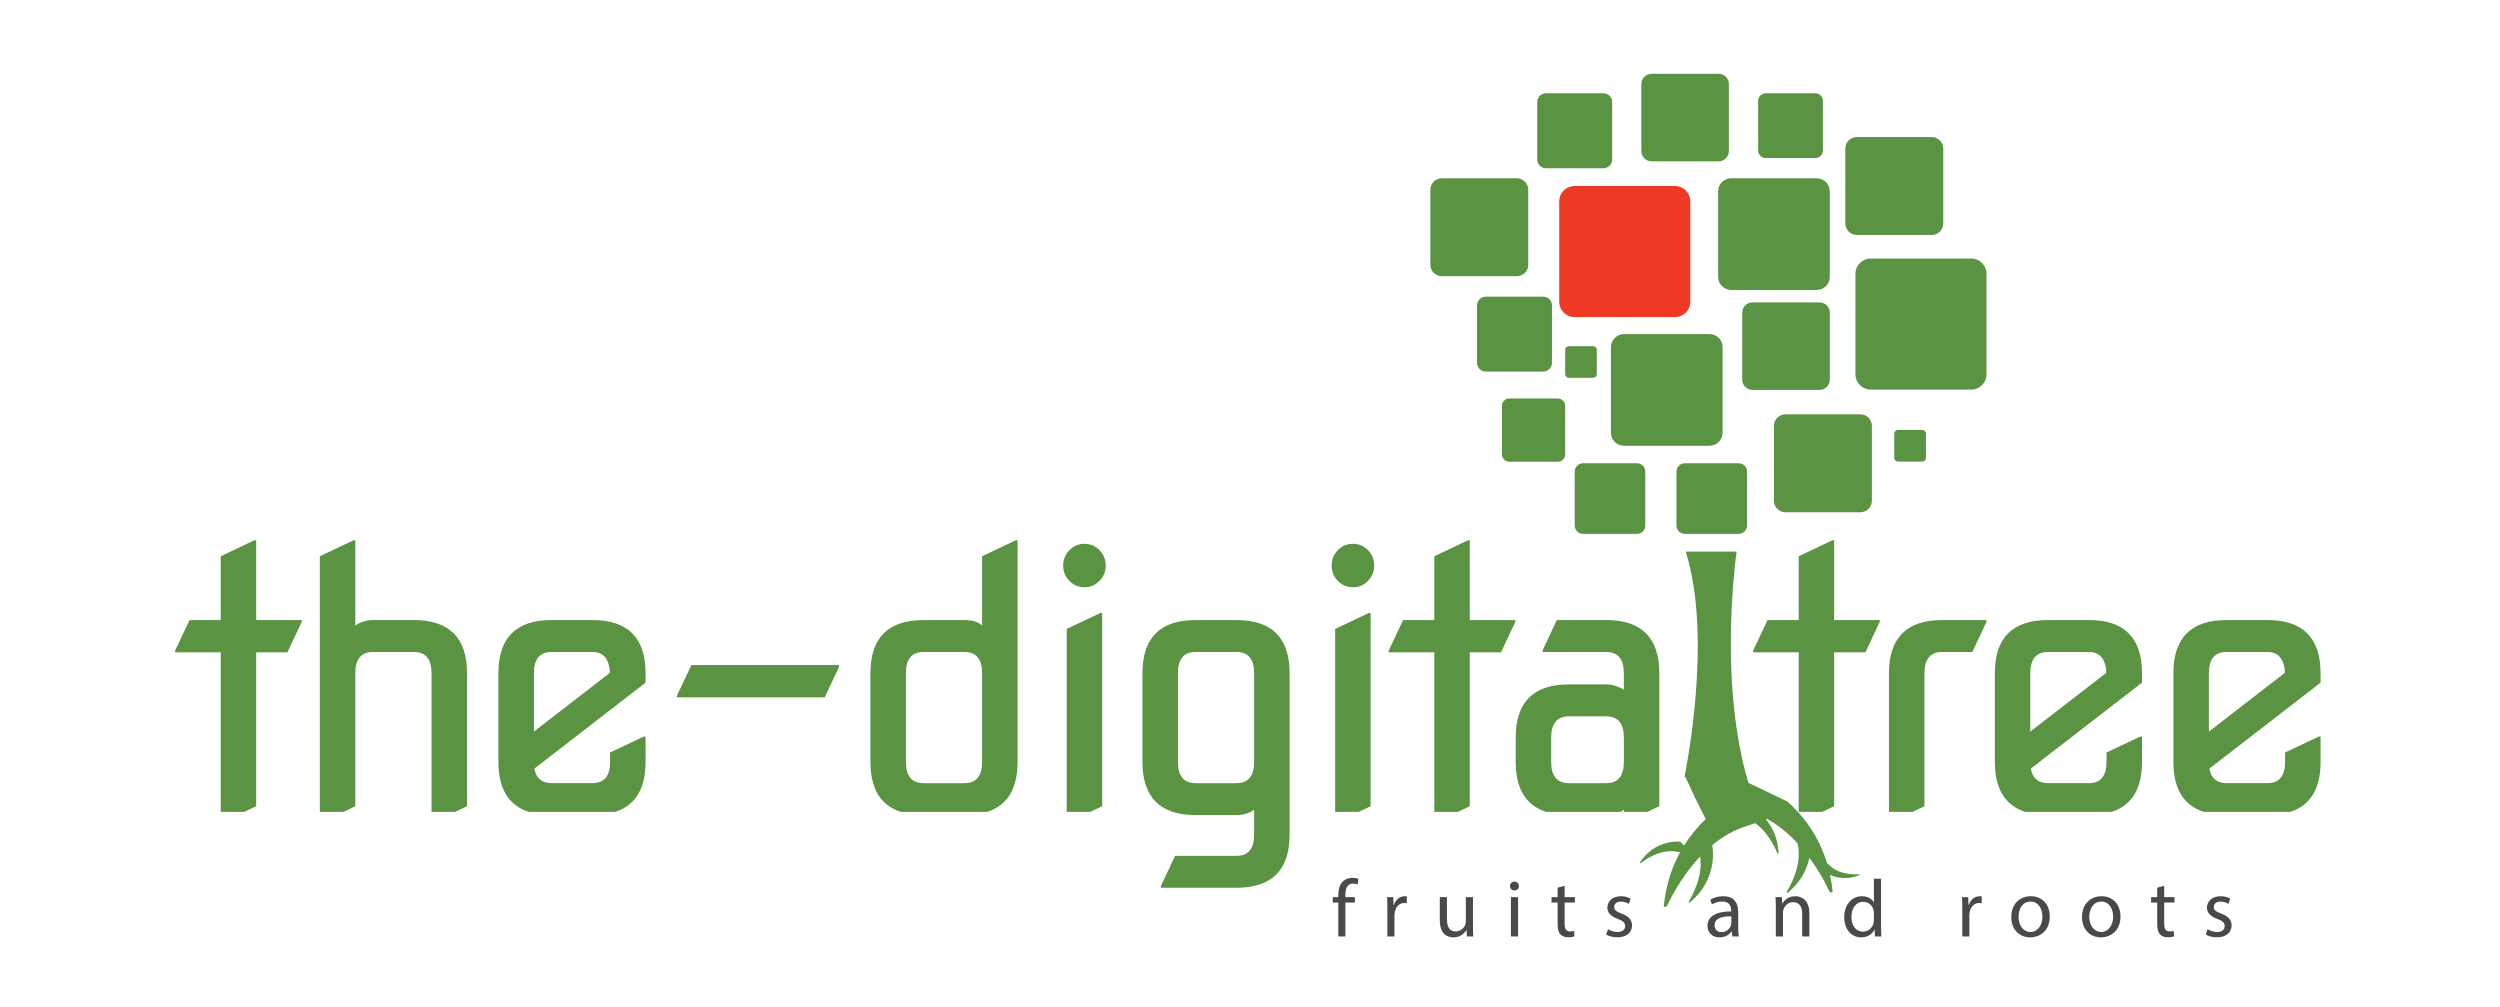
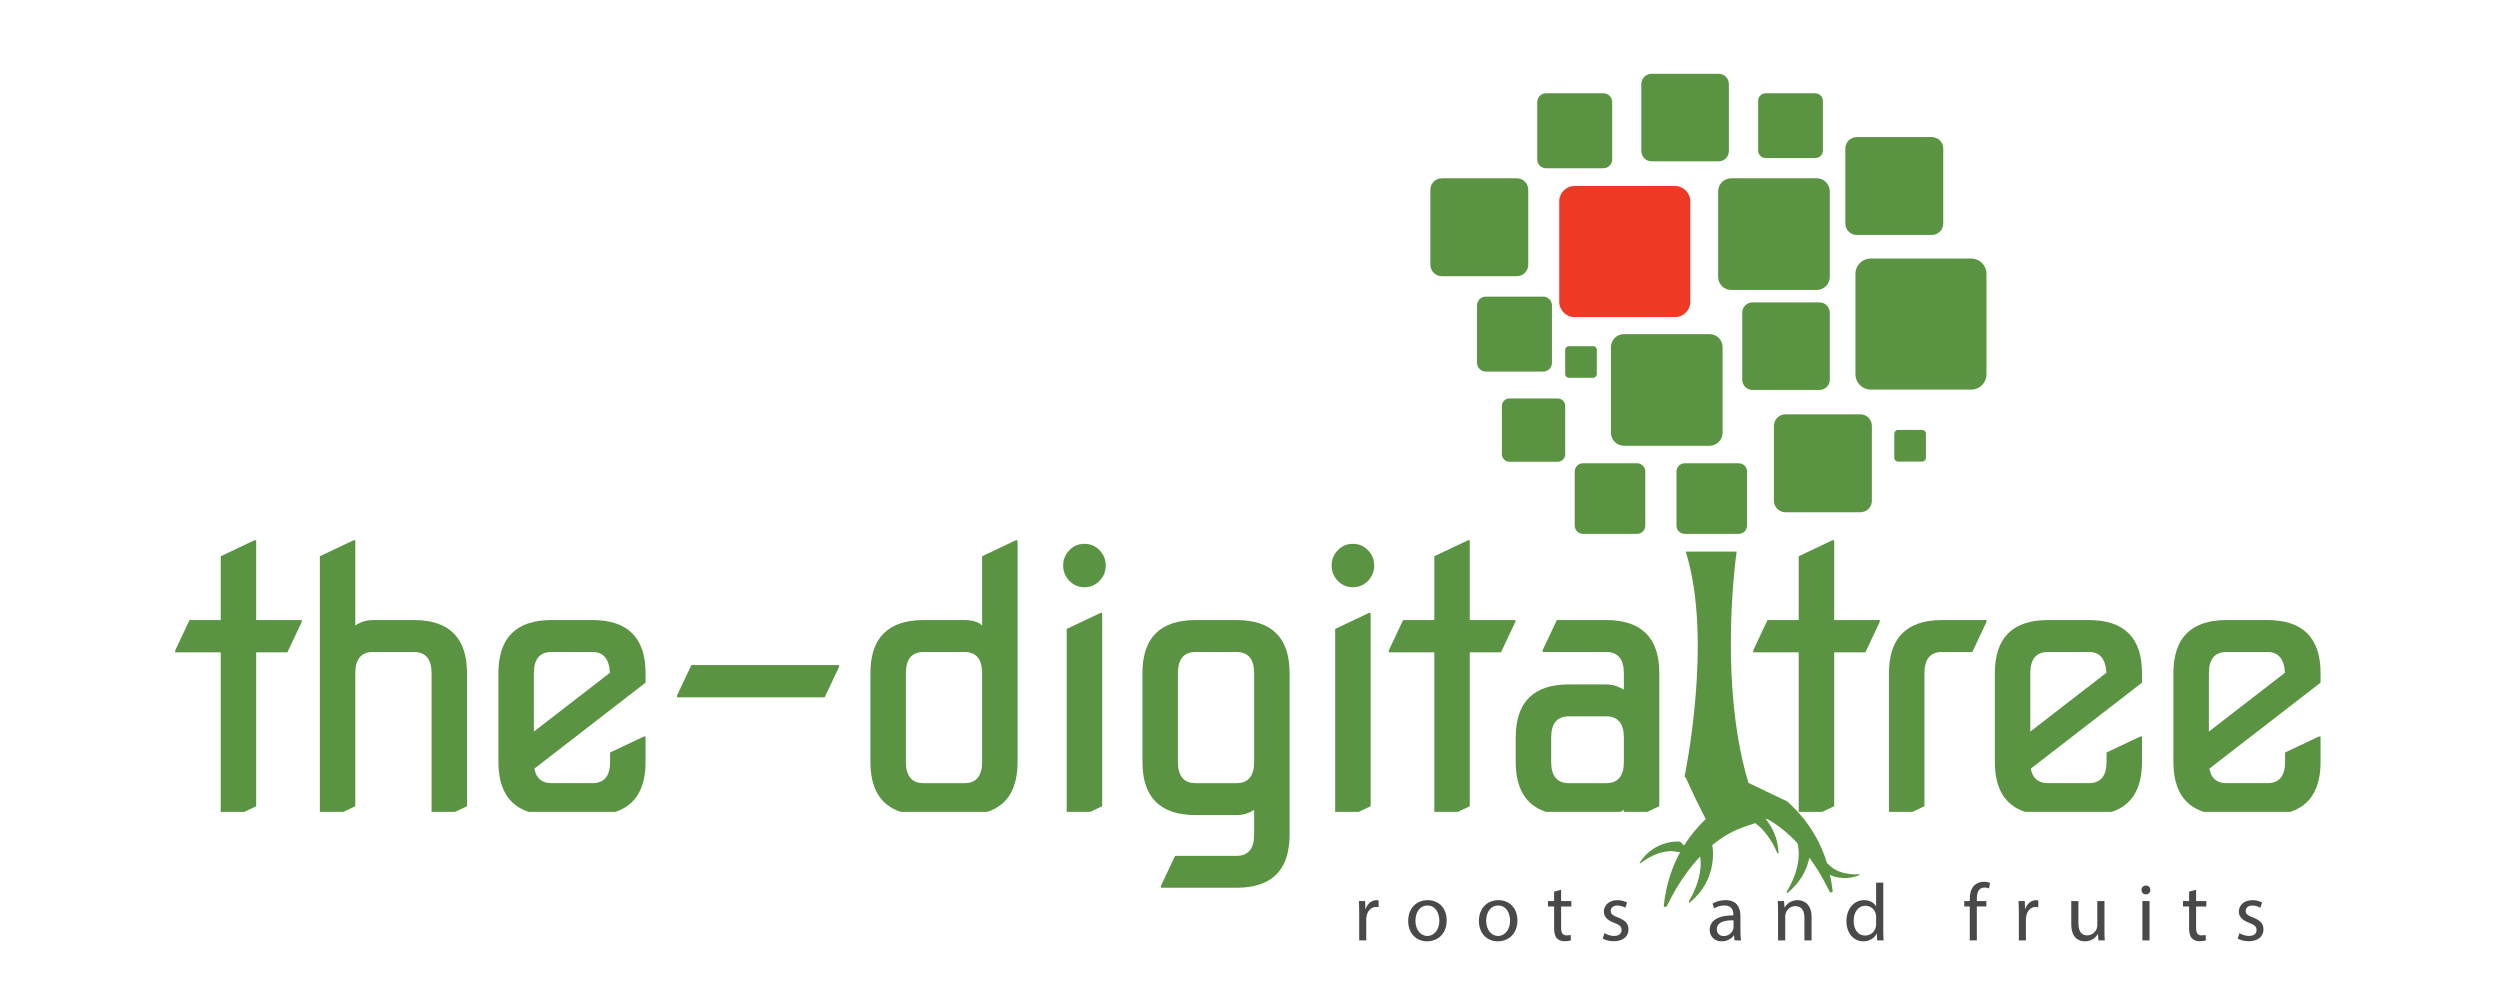
<svg xmlns="http://www.w3.org/2000/svg" version="1.1" id="Layer_1" x="0px" y="0px" width="400px" height="161px" viewBox="0 0 400 161" enable-background="new 0 0 400 161" xml:space="preserve">
-   <g>
-     <path fill="#49494A" d="M214.128,149.837v-5.428h-0.885v-0.872h0.885v-0.299c0-0.885,0.195-1.692,0.729-2.2   c0.43-0.417,1.003-0.585,1.536-0.585c0.403,0,0.755,0.091,0.977,0.182l-0.156,0.885c-0.17-0.078-0.404-0.143-0.729-0.143   c-0.976,0-1.224,0.859-1.224,1.822v0.338h1.523v0.872h-1.523v5.428H214.128z" />
-     <path fill="#49494A" d="M221.98,145.503c0-0.742-0.013-1.379-0.052-1.965h1.002l0.039,1.237h0.052   c0.286-0.846,0.977-1.38,1.744-1.38c0.13,0,0.222,0.013,0.325,0.039v1.081c-0.117-0.026-0.234-0.039-0.39-0.039   c-0.808,0-1.38,0.611-1.536,1.471c-0.026,0.156-0.052,0.338-0.052,0.534v3.358h-1.133V145.503z" />
-     <path fill="#49494A" d="M235.677,148.119c0,0.651,0.013,1.224,0.052,1.718h-1.015l-0.065-1.028h-0.026   c-0.299,0.508-0.963,1.171-2.082,1.171c-0.989,0-2.174-0.546-2.174-2.759v-3.684h1.145v3.488c0,1.198,0.364,2.004,1.405,2.004   c0.769,0,1.302-0.534,1.51-1.041c0.065-0.169,0.105-0.377,0.105-0.586v-3.866h1.145V148.119z" />
-     <path fill="#49494A" d="M243.023,141.767c0.013,0.391-0.274,0.703-0.729,0.703c-0.403,0-0.69-0.312-0.69-0.703   c0-0.403,0.3-0.716,0.716-0.716C242.749,141.051,243.023,141.364,243.023,141.767z M241.747,149.837v-6.3h1.146v6.3H241.747z" />
-     <path fill="#49494A" d="M250.341,141.728v1.809h1.64v0.872h-1.64v3.397c0,0.781,0.221,1.223,0.858,1.223   c0.3,0,0.521-0.039,0.664-0.078l0.052,0.859c-0.221,0.091-0.572,0.156-1.015,0.156c-0.534,0-0.963-0.169-1.236-0.482   c-0.326-0.338-0.442-0.898-0.442-1.64v-3.436h-0.977v-0.872h0.977v-1.51L250.341,141.728z" />
-     <path fill="#49494A" d="M257.282,148.666c0.339,0.221,0.938,0.456,1.51,0.456c0.833,0,1.224-0.417,1.224-0.937   c0-0.547-0.325-0.846-1.172-1.159c-1.132-0.403-1.666-1.028-1.666-1.783c0-1.015,0.82-1.848,2.174-1.848   c0.638,0,1.197,0.182,1.549,0.391l-0.286,0.833c-0.247-0.156-0.703-0.365-1.288-0.365c-0.678,0-1.055,0.391-1.055,0.859   c0,0.52,0.377,0.755,1.197,1.067c1.094,0.417,1.653,0.963,1.653,1.9c0,1.106-0.859,1.888-2.357,1.888   c-0.689,0-1.327-0.169-1.77-0.43L257.282,148.666z" />
-     <path fill="#49494A" d="M277.178,149.837l-0.091-0.794h-0.039c-0.352,0.495-1.028,0.937-1.927,0.937   c-1.275,0-1.927-0.898-1.927-1.809c0-1.523,1.354-2.356,3.788-2.343v-0.13c0-0.52-0.143-1.457-1.432-1.457   c-0.586,0-1.197,0.182-1.64,0.468l-0.261-0.755c0.521-0.338,1.275-0.559,2.069-0.559c1.927,0,2.396,1.314,2.396,2.577v2.356   c0,0.546,0.025,1.08,0.103,1.51H277.178z M277.009,146.622c-1.25-0.026-2.669,0.195-2.669,1.419c0,0.742,0.495,1.094,1.081,1.094   c0.819,0,1.34-0.521,1.522-1.055c0.039-0.117,0.065-0.247,0.065-0.364V146.622z" />
-     <path fill="#49494A" d="M284.133,145.242c0-0.65-0.013-1.184-0.052-1.705h1.015l0.065,1.041h0.026   c0.311-0.599,1.041-1.184,2.082-1.184c0.872,0,2.226,0.52,2.226,2.681v3.762h-1.146v-3.631c0-1.015-0.377-1.861-1.457-1.861   c-0.756,0-1.341,0.534-1.536,1.171c-0.053,0.143-0.078,0.338-0.078,0.534v3.788h-1.146V145.242z" />
-     <path fill="#49494A" d="M300.968,140.596v7.614c0,0.56,0.013,1.197,0.052,1.627h-1.027l-0.053-1.093h-0.025   c-0.352,0.703-1.12,1.236-2.148,1.236c-1.522,0-2.694-1.289-2.694-3.202c-0.013-2.096,1.289-3.384,2.825-3.384   c0.963,0,1.613,0.456,1.9,0.963h0.025v-3.762H300.968z M299.822,146.102c0-0.144-0.013-0.338-0.052-0.482   c-0.169-0.729-0.794-1.328-1.653-1.328c-1.185,0-1.887,1.041-1.887,2.434c0,1.275,0.624,2.33,1.861,2.33   c0.768,0,1.471-0.508,1.679-1.367c0.039-0.156,0.052-0.312,0.052-0.495V146.102z" />
-     <path fill="#49494A" d="M313.966,145.503c0-0.742-0.013-1.379-0.052-1.965h1.002l0.039,1.237h0.052   c0.286-0.846,0.977-1.38,1.744-1.38c0.13,0,0.222,0.013,0.325,0.039v1.081c-0.117-0.026-0.234-0.039-0.39-0.039   c-0.808,0-1.38,0.611-1.536,1.471c-0.026,0.156-0.053,0.338-0.053,0.534v3.358h-1.132V145.503z" />
-     <path fill="#49494A" d="M327.962,146.635c0,2.33-1.614,3.345-3.137,3.345c-1.705,0-3.021-1.249-3.021-3.241   c0-2.109,1.38-3.345,3.124-3.345C326.738,143.394,327.962,144.708,327.962,146.635z M322.964,146.7   c0,1.379,0.794,2.421,1.913,2.421c1.093,0,1.913-1.028,1.913-2.447c0-1.067-0.533-2.421-1.887-2.421   C323.549,144.253,322.964,145.503,322.964,146.7z" />
-     <path fill="#49494A" d="M339.278,146.635c0,2.33-1.614,3.345-3.137,3.345c-1.705,0-3.021-1.249-3.021-3.241   c0-2.109,1.38-3.345,3.124-3.345C338.055,143.394,339.278,144.708,339.278,146.635z M334.28,146.7c0,1.379,0.794,2.421,1.913,2.421   c1.093,0,1.913-1.028,1.913-2.447c0-1.067-0.533-2.421-1.887-2.421C334.865,144.253,334.28,145.503,334.28,146.7z" />
-     <path fill="#49494A" d="M346.272,141.728v1.809h1.64v0.872h-1.64v3.397c0,0.781,0.221,1.223,0.858,1.223   c0.3,0,0.521-0.039,0.664-0.078l0.052,0.859c-0.221,0.091-0.572,0.156-1.015,0.156c-0.534,0-0.963-0.169-1.236-0.482   c-0.326-0.338-0.442-0.898-0.442-1.64v-3.436h-0.977v-0.872h0.977v-1.51L346.272,141.728z" />
-     <path fill="#49494A" d="M353.214,148.666c0.339,0.221,0.938,0.456,1.51,0.456c0.833,0,1.224-0.417,1.224-0.937   c0-0.547-0.325-0.846-1.172-1.159c-1.132-0.403-1.666-1.028-1.666-1.783c0-1.015,0.82-1.848,2.174-1.848   c0.638,0,1.197,0.182,1.549,0.391l-0.286,0.833c-0.247-0.156-0.703-0.365-1.288-0.365c-0.678,0-1.055,0.391-1.055,0.859   c0,0.52,0.377,0.755,1.197,1.067c1.094,0.417,1.653,0.963,1.653,1.9c0,1.106-0.859,1.888-2.356,1.888   c-0.69,0-1.327-0.169-1.77-0.43L353.214,148.666z" />
-   </g>
  <path fill="#5A9341" d="M108.316,111.577v-0.283l2.298-4.879h23.629v0.284l-2.297,4.878H108.316z" />
-   <path fill="#5A9341" d="M191.301,130.414c-5.673,0-8.51-2.837-8.51-8.511V107.72c0-5.673,2.837-8.511,8.51-8.511h6.524  c5.673,0,8.511,2.837,8.511,8.511v25.814c0,5.672-2.837,8.508-8.511,8.508H185.74v-0.282l2.27-4.823h9.815  c1.891,0,2.836-1.134,2.836-3.403v-3.973c-0.793,0.568-1.739,0.852-2.836,0.852H191.301z M191.301,125.307h6.524  c1.891,0,2.836-1.134,2.836-3.404V107.72c0-2.27-0.945-3.405-2.836-3.405h-6.524c-1.891,0-2.836,1.135-2.836,3.405v14.183  C188.464,124.172,189.41,125.307,191.301,125.307z" />
+   <path fill="#5A9341" d="M191.301,130.414c-5.673,0-8.51-2.837-8.51-8.511V107.72c0-5.673,2.837-8.511,8.51-8.511h6.524  c5.673,0,8.511,2.837,8.511,8.511v25.814c0,5.672-2.837,8.508-8.511,8.508H185.74v-0.282l2.27-4.823h9.815  c1.891,0,2.836-1.134,2.836-3.403v-3.973c-0.793,0.568-1.739,0.852-2.836,0.852h-6.524V130.414z M191.301,125.307h6.524  c1.891,0,2.836-1.134,2.836-3.404V107.72c0-2.27-0.945-3.405-2.836-3.405h-6.524c-1.891,0-2.836,1.135-2.836,3.405v14.183  C188.464,124.172,189.41,125.307,191.301,125.307z" />
  <path fill="#5A9341" d="M54.948,129.896l1.902-0.901V107.72c0-2.27,0.946-3.405,2.836-3.405h6.525c1.891,0,2.837,1.135,2.837,3.405  v22.176h3.771l1.903-0.901V107.72c0-5.673-2.837-8.511-8.511-8.511h-6.525c-1.058,0-2.004,0.294-2.836,0.879V86.443h-0.284  l-5.389,2.554v40.899H54.948z" />
  <path fill="#5A9341" d="M84.586,129.896h13.865c3.226-1.052,4.84-3.716,4.84-7.994v-4.056h-0.284l-5.39,2.554v1.502  c0,2.27-0.946,3.404-2.836,3.404h-6.525c-1.57,0-2.487-0.776-2.752-2.331l17.787-13.753v-1.503c0-5.673-2.837-8.511-8.51-8.511  h-6.525c-5.674,0-8.51,2.837-8.51,8.511v14.183C79.747,126.181,81.361,128.844,84.586,129.896z M85.42,107.72  c0-2.27,0.945-3.405,2.837-3.405h6.525c1.759,0,2.694,1.109,2.808,3.329l-12.17,9.409V107.72z" />
-   <path fill="#5A9341" d="M171.1,92.939c-0.662-0.68-0.993-1.498-0.993-2.453c0-0.955,0.331-1.772,0.993-2.453  c0.662-0.682,1.465-1.022,2.412-1.022c0.945,0,1.75,0.34,2.411,1.022c0.662,0.68,0.993,1.498,0.993,2.453  c0,0.954-0.331,1.772-0.993,2.453c-0.662,0.683-1.466,1.021-2.411,1.021C172.565,93.961,171.762,93.622,171.1,92.939z   M174.445,129.896l1.902-0.901V98.074h-0.284l-5.39,2.553v29.269H174.445z" />
-   <path fill="#5A9341" d="M214.055,92.939c-0.662-0.68-0.993-1.498-0.993-2.453c0-0.955,0.331-1.772,0.993-2.453  c0.662-0.682,1.465-1.022,2.411-1.022c0.945,0,1.749,0.34,2.412,1.022c0.661,0.68,0.992,1.498,0.992,2.453  c0,0.954-0.331,1.772-0.992,2.453c-0.663,0.683-1.467,1.021-2.412,1.021C215.52,93.961,214.717,93.622,214.055,92.939z   M217.4,129.896l1.902-0.901V98.074h-0.284l-5.39,2.553v29.269H217.4z" />
+   <path fill="#5A9341" d="M171.1,92.939c-0.662-0.68-0.993-1.498-0.993-2.453s0.331-1.772,0.993-2.453  c0.662-0.682,1.465-1.022,2.412-1.022c0.945,0,1.75,0.34,2.411,1.022c0.662,0.68,0.993,1.498,0.993,2.453  c0,0.954-0.331,1.772-0.993,2.453c-0.662,0.683-1.466,1.021-2.411,1.021C172.565,93.961,171.762,93.622,171.1,92.939z   M174.445,129.896l1.902-0.901V98.074h-0.284l-5.39,2.553v29.269H174.445z" />
+   <path fill="#5A9341" d="M214.055,92.939c-0.662-0.68-0.993-1.498-0.993-2.453s0.331-1.772,0.993-2.453  c0.662-0.682,1.465-1.022,2.411-1.022c0.945,0,1.749,0.34,2.412,1.022c0.661,0.68,0.992,1.498,0.992,2.453  c0,0.954-0.331,1.772-0.992,2.453c-0.663,0.683-1.467,1.021-2.412,1.021C215.52,93.961,214.717,93.622,214.055,92.939z   M217.4,129.896l1.902-0.901V98.074h-0.284l-5.39,2.553v29.269H217.4z" />
  <polygon fill="#5A9341" points="229.49,129.896 233.26,129.896 235.162,128.996 235.162,104.373 240.155,104.373 242.455,99.493   242.455,99.21 235.162,99.21 235.162,86.443 234.879,86.443 229.49,88.998 229.49,99.21 224.497,99.21 222.199,104.089   222.199,104.373 229.49,104.373 " />
  <path fill="#5A9341" d="M247.354,129.896h11.943c0.183-0.098,0.36-0.206,0.52-0.335v0.335h3.772l1.903-0.901V107.72  c0-5.673-2.838-8.511-8.511-8.511h-7.887l-2.27,4.823v0.283h10.156c1.892,0,2.836,1.135,2.836,3.405v2.638  c-0.907-0.568-1.853-0.852-2.836-0.852h-5.956c-5.675,0-8.511,2.837-8.511,8.511v3.885  C242.515,126.181,244.129,128.844,247.354,129.896z M248.188,118.018c0-2.27,0.944-3.404,2.838-3.404h5.956  c1.892,0,2.836,1.134,2.836,3.404v3.885c0,2.27-0.944,3.404-2.836,3.404h-5.956c-1.893,0-2.838-1.134-2.838-3.404V118.018z" />
  <polygon fill="#5A9341" points="287.795,129.896 291.566,129.896 293.469,128.996 293.469,104.373 298.462,104.373 300.76,99.493   300.76,99.21 293.469,99.21 293.469,86.443 293.185,86.443 287.795,88.998 287.795,99.21 282.804,99.21 280.506,104.089   280.506,104.373 287.795,104.373 " />
-   <path fill="#5A9341" d="M306.009,129.896l1.902-0.901V107.72c0-2.27,0.946-3.405,2.837-3.405h4.823l2.27-4.822V99.21h-7.093  c-5.674,0-8.512,2.837-8.512,8.511v22.176H306.009z" />
+   <path fill="#5A9341" d="M306.009,129.896l1.902-0.901V107.72c0-2.27,0.946-3.405,2.837-3.405h4.823l2.27-4.822V99.21h-7.093  c-5.674,0-8.512,2.837-8.512,8.511v22.176h3.773V129.896z" />
  <path fill="#5A9341" d="M324.016,129.896h13.865c3.225-1.052,4.839-3.716,4.839-7.994v-4.056h-0.283l-5.391,2.554v1.502  c0,2.27-0.944,3.404-2.836,3.404h-6.523c-1.569,0-2.486-0.776-2.754-2.331l17.787-13.753v-1.503c0-5.673-2.837-8.511-8.51-8.511  h-6.523c-5.674,0-8.511,2.837-8.511,8.511v14.183C319.176,126.181,320.79,128.844,324.016,129.896z M324.849,107.72  c0-2.27,0.945-3.405,2.838-3.405h6.523c1.76,0,2.695,1.109,2.809,3.329l-12.17,9.409V107.72z" />
  <path fill="#5A9341" d="M352.586,129.896h13.865c3.225-1.052,4.84-3.716,4.84-7.994v-4.056h-0.284l-5.392,2.554v1.502  c0,2.27-0.943,3.404-2.836,3.404h-6.523c-1.569,0-2.486-0.776-2.753-2.331l17.788-13.753v-1.503c0-5.673-2.838-8.511-8.512-8.511  h-6.523c-5.673,0-8.511,2.837-8.511,8.511v14.183C347.745,126.181,349.36,128.844,352.586,129.896z M353.419,107.72  c0-2.27,0.945-3.405,2.837-3.405h6.523c1.76,0,2.696,1.109,2.81,3.329l-12.17,9.409V107.72z" />
  <path fill="#5A9341" d="M144.107,129.896h13.866c3.225-1.052,4.84-3.716,4.84-7.994V86.443h-0.284l-5.39,2.554v11.091  c-0.605-0.586-1.55-0.879-2.836-0.879h-6.525c-5.674,0-8.51,2.837-8.51,8.511v14.183  C139.268,126.181,140.883,128.844,144.107,129.896z M144.942,107.72c0-2.27,0.944-3.405,2.836-3.405h6.525  c1.891,0,2.836,1.135,2.836,3.405v14.183c0,2.27-0.946,3.404-2.836,3.404h-6.525c-1.892,0-2.836-1.134-2.836-3.404V107.72z" />
  <polygon fill="#5A9341" points="35.317,129.896 39.087,129.896 40.99,128.996 40.99,104.373 45.983,104.373 48.281,99.493   48.281,99.21 40.99,99.21 40.99,86.443 40.707,86.443 35.317,88.998 35.317,99.21 30.324,99.21 28.026,104.089 28.026,104.373   35.317,104.373 " />
  <path fill="#5A9341" d="M269.522,124.272c0,0,4.637-21.943,0.195-36.012h8.146c0,0-3.704,25.177,3.702,41.961L269.522,124.272z" />
-   <path fill="#EE3A24" d="M270.449,48.278c0,1.356-1.099,2.457-2.455,2.457h-16.064c-1.355,0-2.454-1.101-2.454-2.457V32.216  c0-1.354,1.1-2.455,2.454-2.455h16.064c1.356,0,2.455,1.101,2.455,2.455V48.278z" />
+   <path fill="#EE3A24" d="M270.449,48.278c0,1.356-1.099,2.457-2.455,2.457H251.93c-1.355,0-2.454-1.101-2.454-2.457V32.216  c0-1.354,1.1-2.455,2.454-2.455h16.064c1.356,0,2.455,1.101,2.455,2.455V48.278z" />
  <path fill="#5A9341" d="M317.841,59.879c0,1.356-1.1,2.458-2.457,2.458h-16.061c-1.354,0-2.454-1.102-2.454-2.458V43.818  c0-1.355,1.1-2.456,2.454-2.456h16.061c1.357,0,2.457,1.101,2.457,2.456V59.879z" />
-   <path fill="#5A9341" d="M275.614,69.231c0,1.154-0.936,2.092-2.092,2.092h-13.682c-1.154,0-2.092-0.938-2.092-2.092V55.548  c0-1.154,0.938-2.092,2.092-2.092h13.682c1.155,0,2.092,0.938,2.092,2.092V69.231z" />
+   <path fill="#5A9341" d="M275.614,69.231c0,1.154-0.936,2.092-2.092,2.092H259.84c-1.154,0-2.092-0.938-2.092-2.092V55.548  c0-1.154,0.938-2.092,2.092-2.092h13.682c1.155,0,2.092,0.938,2.092,2.092V69.231z" />
  <path fill="#5A9341" d="M292.767,44.3c0,1.154-0.939,2.092-2.094,2.092h-13.682c-1.153,0-2.091-0.938-2.091-2.092V30.619  c0-1.154,0.938-2.092,2.091-2.092h13.682c1.155,0,2.094,0.938,2.094,2.092V44.3z" />
  <path fill="#5A9341" d="M299.498,80.122c0,1.015-0.821,1.836-1.836,1.836h-11.997c-1.011,0-1.832-0.821-1.832-1.836V68.126  c0-1.012,0.821-1.834,1.832-1.834h11.997c1.015,0,1.836,0.822,1.836,1.834V80.122z" />
-   <path fill="#5A9341" d="M244.523,42.358c0,1.013-0.82,1.834-1.834,1.834H230.69c-1.012,0-1.833-0.822-1.833-1.834V30.361  c0-1.012,0.821-1.834,1.833-1.834h11.998c1.014,0,1.834,0.822,1.834,1.834V42.358z" />
+   <path fill="#5A9341" d="M244.523,42.358c0,1.013-0.82,1.834-1.834,1.834H230.69c-1.012,0-1.833-0.822-1.833-1.834V30.361  c0-1.012,0.821-1.834,1.833-1.834h11.998c1.014,0,1.834,0.822,1.834,1.834L244.523,42.358L244.523,42.358z" />
  <path fill="#5A9341" d="M310.921,35.76c0,1.013-0.823,1.834-1.836,1.834h-11.997c-1.012,0-1.834-0.821-1.834-1.834V23.762  c0-1.013,0.822-1.834,1.834-1.834h11.997c1.013,0,1.836,0.822,1.836,1.834V35.76z" />
  <path fill="#5A9341" d="M276.62,24.173c0,0.905-0.734,1.64-1.638,1.64h-10.727c-0.904,0-1.64-0.735-1.64-1.64V13.448  c0-0.905,0.735-1.639,1.64-1.639h10.727c0.903,0,1.638,0.734,1.638,1.639V24.173z" />
  <path fill="#5A9341" d="M292.767,60.75c0,0.906-0.734,1.64-1.642,1.64H280.4c-0.904,0-1.64-0.734-1.64-1.64V50.025  c0-0.906,0.735-1.64,1.64-1.64h10.725c0.907,0,1.642,0.734,1.642,1.64V60.75z" />
  <path fill="#5A9341" d="M257.949,25.514c0,0.775-0.629,1.404-1.404,1.404h-9.184c-0.774,0-1.403-0.629-1.403-1.404V16.33  c0-0.775,0.629-1.404,1.403-1.404h9.184c0.775,0,1.404,0.629,1.404,1.404V25.514z" />
  <path fill="#5A9341" d="M248.314,58.048c0,0.776-0.628,1.404-1.403,1.404h-9.184c-0.774,0-1.404-0.628-1.404-1.404v-9.181  c0-0.776,0.63-1.405,1.404-1.405h9.184c0.775,0,1.403,0.629,1.403,1.405V58.048z" />
  <path fill="#5A9341" d="M263.246,84.096c0,0.728-0.593,1.322-1.322,1.322h-8.649c-0.728,0-1.32-0.593-1.32-1.322v-8.649  c0-0.731,0.592-1.322,1.32-1.322h8.649c0.729,0,1.322,0.591,1.322,1.322V84.096z" />
  <path fill="#5A9341" d="M279.528,84.096c0,0.728-0.593,1.322-1.323,1.322h-8.647c-0.729,0-1.322-0.593-1.322-1.322v-8.649  c0-0.731,0.593-1.322,1.322-1.322h8.647c0.73,0,1.323,0.591,1.323,1.322V84.096z" />
  <path fill="#5A9341" d="M250.431,72.692c0,0.654-0.53,1.185-1.184,1.185h-7.751c-0.653,0-1.185-0.53-1.185-1.185v-7.749  c0-0.654,0.531-1.185,1.185-1.185h7.751c0.653,0,1.184,0.531,1.184,1.185V72.692z" />
  <path fill="#5A9341" d="M308.147,73.26c0,0.326-0.265,0.591-0.592,0.591h-3.876c-0.327,0-0.592-0.265-0.592-0.591v-3.877  c0-0.326,0.265-0.591,0.592-0.591h3.876c0.327,0,0.592,0.265,0.592,0.591V73.26z" />
  <path fill="#5A9341" d="M255.49,59.856c0,0.327-0.266,0.591-0.593,0.591h-3.875c-0.327,0-0.592-0.265-0.592-0.591V55.98  c0-0.327,0.265-0.592,0.592-0.592h3.875c0.327,0,0.593,0.265,0.593,0.592V59.856z" />
  <path fill="#5A9341" d="M291.666,24.076c0,0.669-0.543,1.213-1.215,1.213h-7.935c-0.671,0-1.214-0.543-1.214-1.213V16.14  c0-0.67,0.543-1.213,1.214-1.213h7.935c0.672,0,1.215,0.543,1.215,1.213V24.076z" />
  <g>
    <g>
      <path fill="#5A9341" d="M271.272,127.772l1.642,3.277c-1.189,1.131-2.388,2.537-3.457,4.236l-0.647-0.63    c0,0-3.998-0.422-6.464,3.379c0,0,0.011,0.166,0.203,0.034c0.189-0.137,2.873-2.294,5.637-1.807    c0.255,0.042,0.443,0.061,0.638,0.084c-1.279,2.334-2.274,5.187-2.626,8.634c0,0,0.271,0.441,0.596-0.18    c0.208-0.395,1.954-4.291,5.227-7.756c0.545,3.427-1.627,6.85-1.776,7.112c-0.151,0.276,0.081,0.268,0.081,0.268    c4.767-3.85,3.639-9.181,3.639-9.181l-0.013-0.014c1.562-1.288,3.37-2.394,5.441-3.04c0.543-0.17,1.017-0.335,1.448-0.488    c2.28,1.661,3.393,4.501,3.496,4.724c0.118,0.268,0.24,0.096,0.24,0.096c-0.111-2.466-1.047-4.229-2.062-5.472h0.266    c1.867,1.041,3.472,2.423,4.815,3.871c0.919,3.611-1.527,7.416-1.683,7.683c-0.146,0.282,0.081,0.269,0.081,0.269    c2.215-1.787,3.136-3.886,3.508-5.63c1.93,2.615,2.982,4.938,3.129,5.236c0.334,0.62,0.6,0.181,0.6,0.181    c-0.096-0.934-0.247-1.828-0.432-2.674c1.056,0.461,2.741,0.859,4.758,0.016c0,0,0.066-0.115-0.127-0.112    c-0.189,0-3.001,0.219-4.645-1.378c-0.181-0.182-0.329-0.311-0.469-0.422c-1.398-4.575-3.969-7.747-6.355-9.855l-6.187-2.962    l-10.125-1L271.272,127.772z" />
    </g>
  </g>
+   <g>
+     <g>
+       <path fill="#49494A" d="M315.163,150.467v-5.428h-0.885v-0.872h0.885v-0.299c0-0.885,0.195-1.692,0.728-2.2    c0.43-0.417,1.002-0.585,1.535-0.585c0.404,0,0.756,0.091,0.977,0.182l-0.156,0.885c-0.17-0.078-0.404-0.144-0.728-0.144    c-0.977,0-1.225,0.859-1.225,1.822v0.338h1.523v0.872h-1.523v5.428H315.163z" />
+       <path fill="#49494A" d="M323.015,146.133c0-0.742-0.012-1.379-0.051-1.965h1.002l0.039,1.237h0.051    c0.287-0.846,0.977-1.38,1.744-1.38c0.131,0,0.223,0.013,0.326,0.039v1.081c-0.117-0.026-0.234-0.039-0.391-0.039    c-0.807,0-1.379,0.611-1.535,1.471c-0.027,0.156-0.053,0.338-0.053,0.534v3.358h-1.133V146.133z" />
+       <path fill="#49494A" d="M336.712,148.75c0,0.65,0.012,1.223,0.051,1.718h-1.014l-0.066-1.028h-0.025    c-0.299,0.508-0.963,1.172-2.082,1.172c-0.99,0-2.174-0.547-2.174-2.76v-3.684h1.145v3.488c0,1.197,0.365,2.004,1.406,2.004    c0.768,0,1.301-0.533,1.51-1.041c0.064-0.169,0.104-0.377,0.104-0.585v-3.866h1.146V148.75z" />
+       <path fill="#49494A" d="M344.057,142.398c0.012,0.391-0.273,0.703-0.729,0.703c-0.404,0-0.691-0.312-0.691-0.703    c0-0.403,0.301-0.716,0.717-0.716C343.784,141.682,344.057,141.994,344.057,142.398z M342.782,150.467v-6.3h1.145v6.3H342.782z" />
+       <path fill="#49494A" d="M351.376,142.359v1.809h1.639v0.872h-1.639v3.398c0,0.781,0.221,1.223,0.857,1.223    c0.301,0,0.522-0.039,0.664-0.078l0.053,0.859c-0.221,0.092-0.572,0.156-1.016,0.156c-0.533,0-0.963-0.169-1.236-0.482    c-0.326-0.339-0.441-0.897-0.441-1.64v-3.437h-0.977v-0.872h0.977v-1.51L351.376,142.359z" />
+       <path fill="#49494A" d="M358.317,149.296c0.338,0.221,0.938,0.455,1.51,0.455c0.832,0,1.223-0.416,1.223-0.938    c0-0.546-0.324-0.846-1.172-1.158c-1.131-0.403-1.666-1.028-1.666-1.783c0-1.015,0.82-1.848,2.174-1.848    c0.639,0,1.197,0.182,1.549,0.391l-0.285,0.833c-0.248-0.156-0.703-0.365-1.289-0.365c-0.678,0-1.055,0.391-1.055,0.859    c0,0.521,0.377,0.755,1.197,1.067c1.094,0.416,1.654,0.963,1.654,1.9c0,1.105-0.859,1.887-2.358,1.887    c-0.689,0-1.326-0.169-1.77-0.43L358.317,149.296z" />
+     </g>
+     <g>
+       <path fill="#49494A" d="M277.534,150.467l-0.09-0.794h-0.039c-0.352,0.494-1.029,0.938-1.928,0.938    c-1.275,0-1.926-0.898-1.926-1.809c0-1.523,1.353-2.356,3.787-2.343v-0.13c0-0.521-0.143-1.458-1.432-1.458    c-0.586,0-1.197,0.182-1.639,0.468l-0.262-0.755c0.521-0.338,1.275-0.56,2.07-0.56c1.926,0,2.395,1.314,2.395,2.577v2.356    c0,0.546,0.025,1.08,0.104,1.51H277.534z M277.366,147.253c-1.25-0.026-2.67,0.195-2.67,1.419c0,0.742,0.496,1.094,1.082,1.094    c0.818,0,1.34-0.521,1.521-1.055c0.039-0.117,0.066-0.248,0.066-0.365V147.253z" />
+       <path fill="#49494A" d="M284.489,145.873c0-0.65-0.012-1.184-0.051-1.705h1.014l0.066,1.042h0.025    c0.312-0.599,1.041-1.185,2.082-1.185c0.873,0,2.227,0.52,2.227,2.681v3.762h-1.146v-3.631c0-1.015-0.377-1.861-1.457-1.861    c-0.756,0-1.34,0.534-1.535,1.171c-0.053,0.143-0.078,0.338-0.078,0.534v3.788h-1.146V145.873z" />
+       <path fill="#49494A" d="M301.325,141.226v7.614c0,0.56,0.012,1.197,0.051,1.627h-1.027l-0.053-1.093h-0.025    c-0.352,0.702-1.119,1.236-2.148,1.236c-1.521,0-2.693-1.289-2.693-3.202c-0.014-2.096,1.289-3.384,2.824-3.384    c0.963,0,1.613,0.456,1.9,0.963h0.025v-3.762H301.325z M300.179,146.732c0-0.143-0.012-0.338-0.051-0.482    c-0.17-0.729-0.795-1.328-1.654-1.328c-1.184,0-1.887,1.042-1.887,2.434c0,1.276,0.625,2.331,1.861,2.331    c0.768,0,1.471-0.508,1.68-1.367c0.039-0.156,0.051-0.312,0.051-0.495V146.732z" />
+     </g>
+     <g>
+       <path fill="#49494A" d="M217.472,146.133c0-0.742-0.014-1.379-0.053-1.965h1.002l0.039,1.237h0.053    c0.285-0.846,0.977-1.38,1.744-1.38c0.129,0,0.221,0.013,0.324,0.039v1.081c-0.117-0.026-0.234-0.039-0.389-0.039    c-0.809,0-1.381,0.611-1.537,1.471c-0.025,0.156-0.053,0.338-0.053,0.534v3.358h-1.131V146.133z" />
+       <path fill="#49494A" d="M231.468,147.266c0,2.33-1.615,3.345-3.137,3.345c-1.705,0-3.021-1.25-3.021-3.241    c0-2.109,1.381-3.345,3.125-3.345C230.243,144.025,231.468,145.339,231.468,147.266z M226.47,147.331    c0,1.38,0.793,2.421,1.912,2.421c1.094,0,1.914-1.028,1.914-2.447c0-1.067-0.533-2.421-1.887-2.421    C227.054,144.883,226.47,146.133,226.47,147.331z" />
+       <path fill="#49494A" d="M242.784,147.266c0,2.33-1.615,3.345-3.137,3.345c-1.705,0-3.021-1.25-3.021-3.241    c0-2.109,1.381-3.345,3.125-3.345C241.559,144.025,242.784,145.339,242.784,147.266z M237.786,147.331    c0,1.38,0.793,2.421,1.912,2.421c1.094,0,1.914-1.028,1.914-2.447c0-1.067-0.533-2.421-1.887-2.421    C238.37,144.883,237.786,146.133,237.786,147.331z" />
+       <path fill="#49494A" d="M249.778,142.359v1.809h1.639v0.872h-1.639v3.398c0,0.781,0.221,1.223,0.857,1.223    c0.301,0,0.521-0.039,0.664-0.078l0.053,0.859c-0.221,0.092-0.572,0.156-1.016,0.156c-0.533,0-0.963-0.169-1.236-0.482    c-0.326-0.339-0.441-0.897-0.441-1.64v-3.437h-0.977v-0.872h0.977v-1.51L249.778,142.359z" />
+       <path fill="#49494A" d="M256.72,149.296c0.338,0.221,0.938,0.455,1.51,0.455c0.832,0,1.223-0.416,1.223-0.938    c0-0.546-0.324-0.846-1.172-1.158c-1.131-0.403-1.666-1.028-1.666-1.783c0-1.015,0.82-1.848,2.174-1.848    c0.639,0,1.197,0.182,1.549,0.391l-0.285,0.833c-0.248-0.156-0.703-0.365-1.289-0.365c-0.678,0-1.055,0.391-1.055,0.859    c0,0.521,0.377,0.755,1.197,1.067c1.094,0.416,1.654,0.963,1.654,1.9c0,1.105-0.859,1.887-2.357,1.887    c-0.689,0-1.326-0.169-1.77-0.43L256.72,149.296z" />
+     </g>
+   </g>
</svg>
